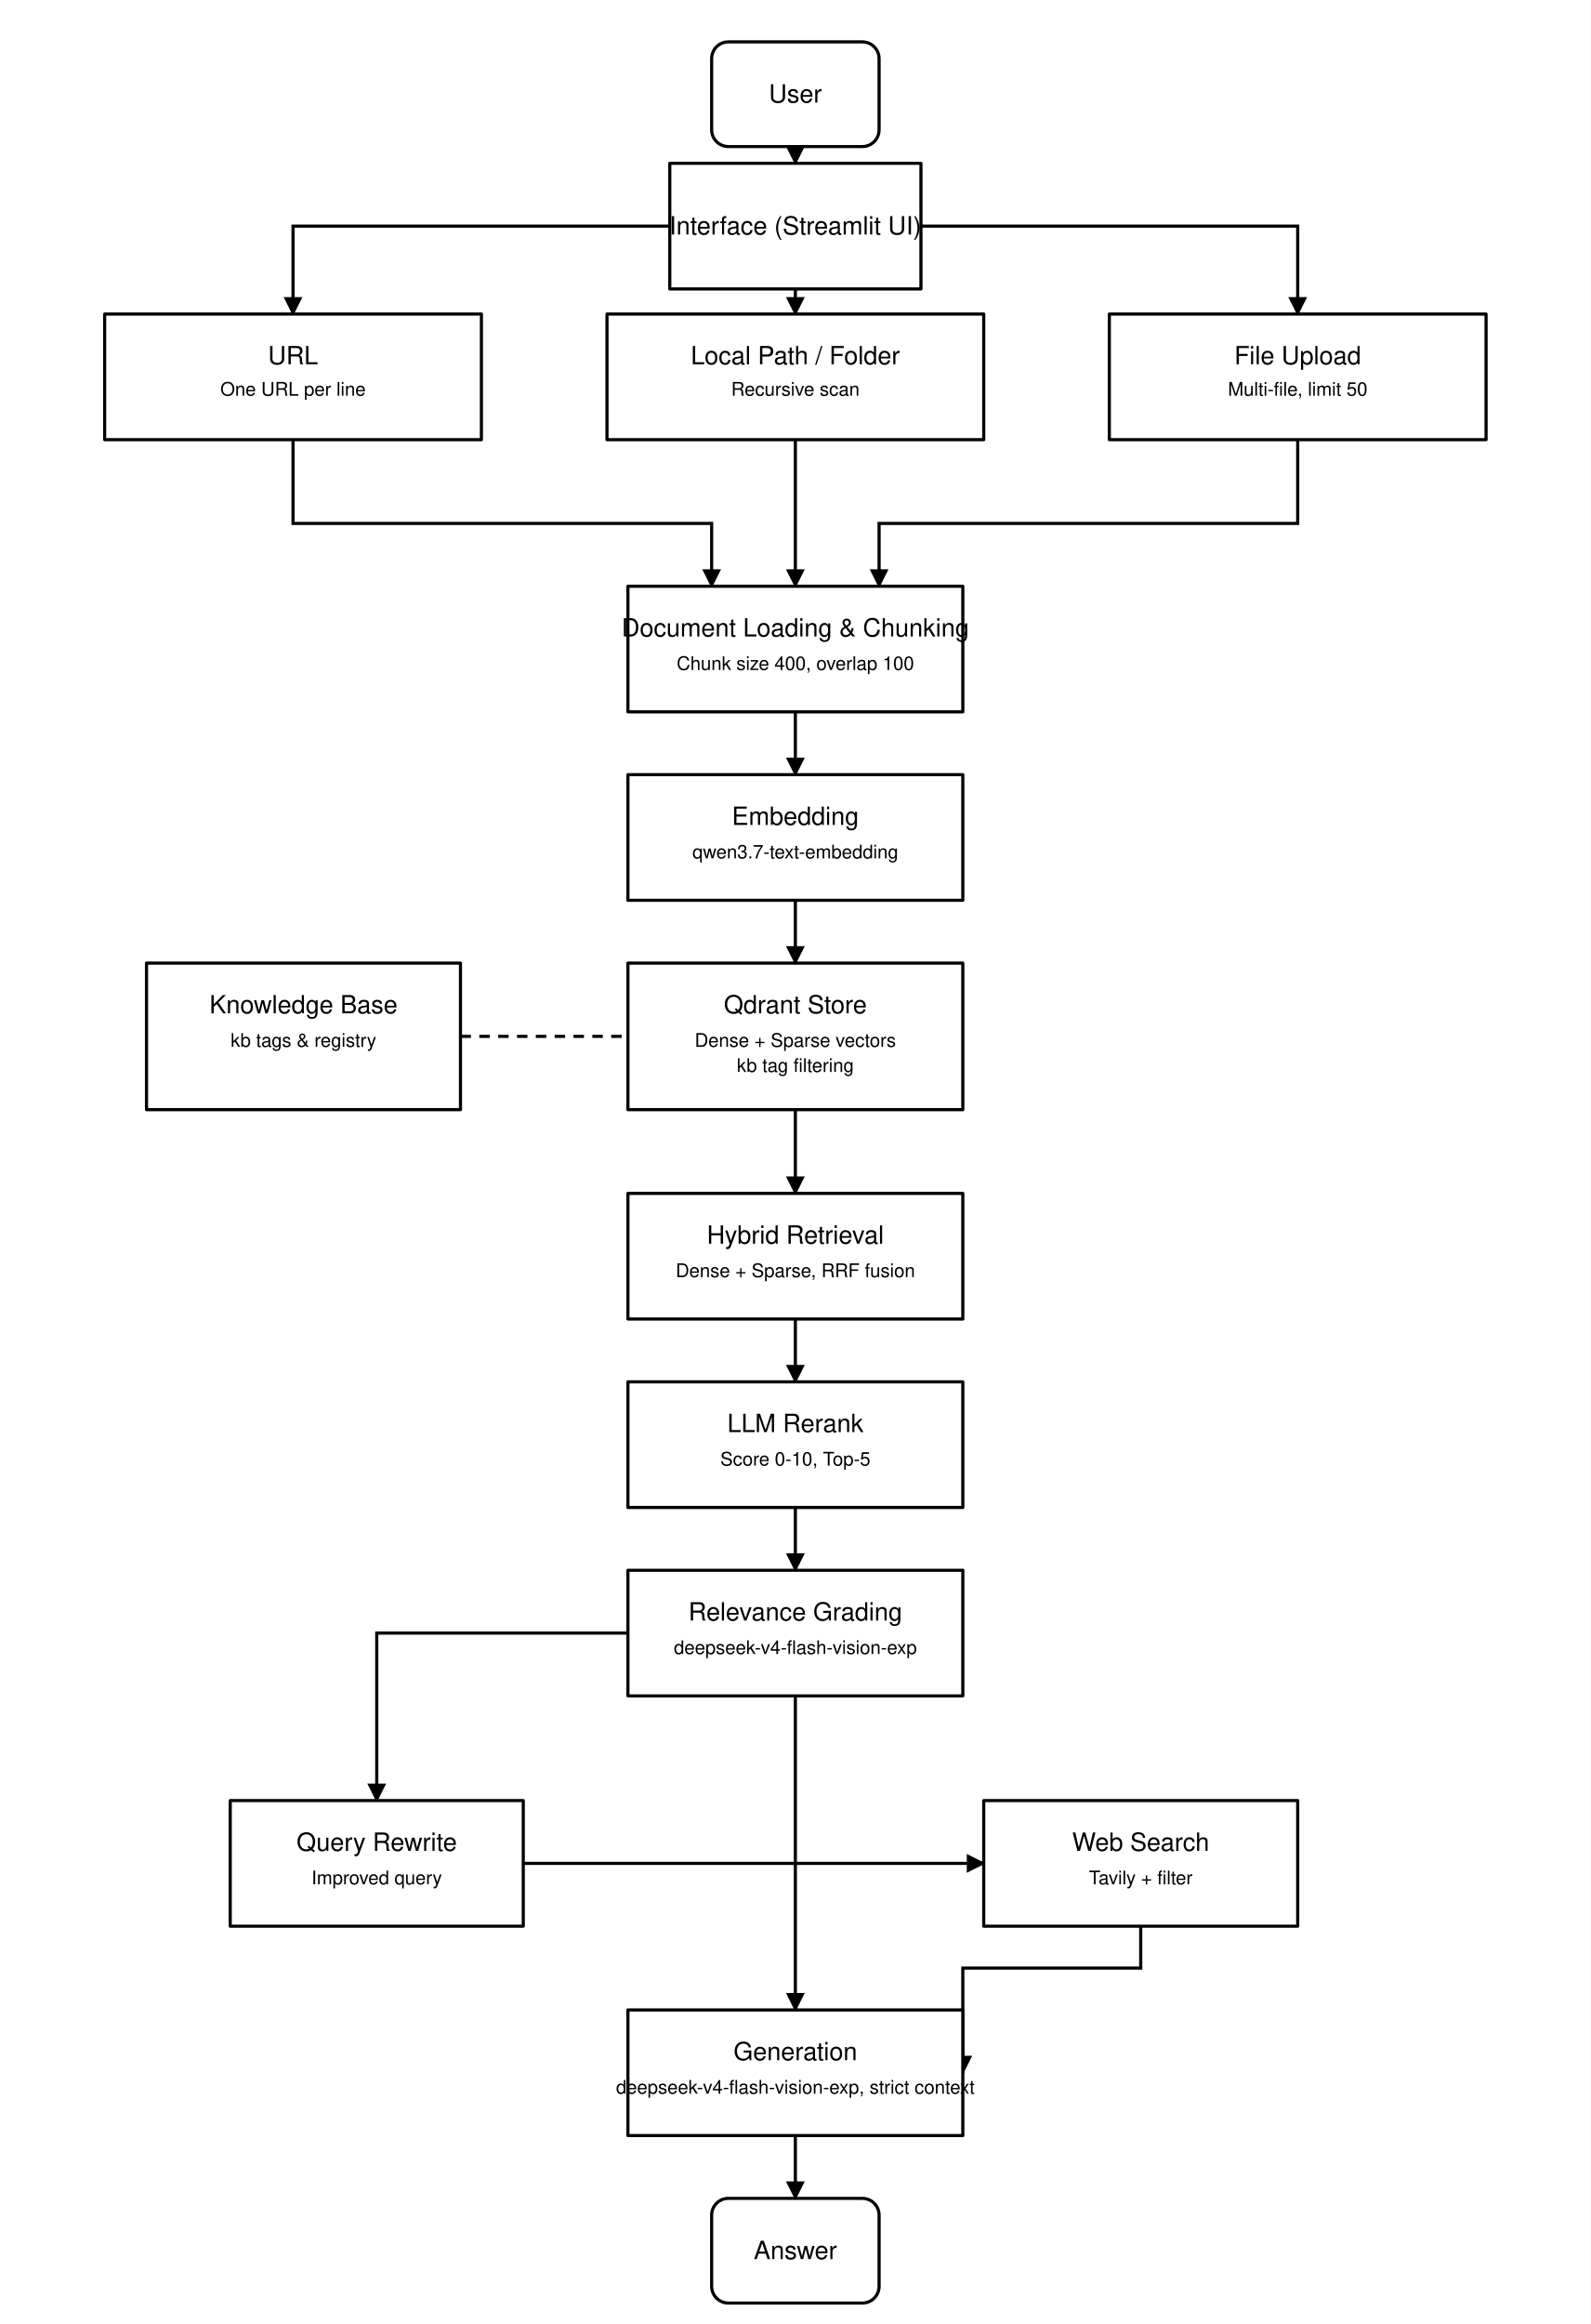
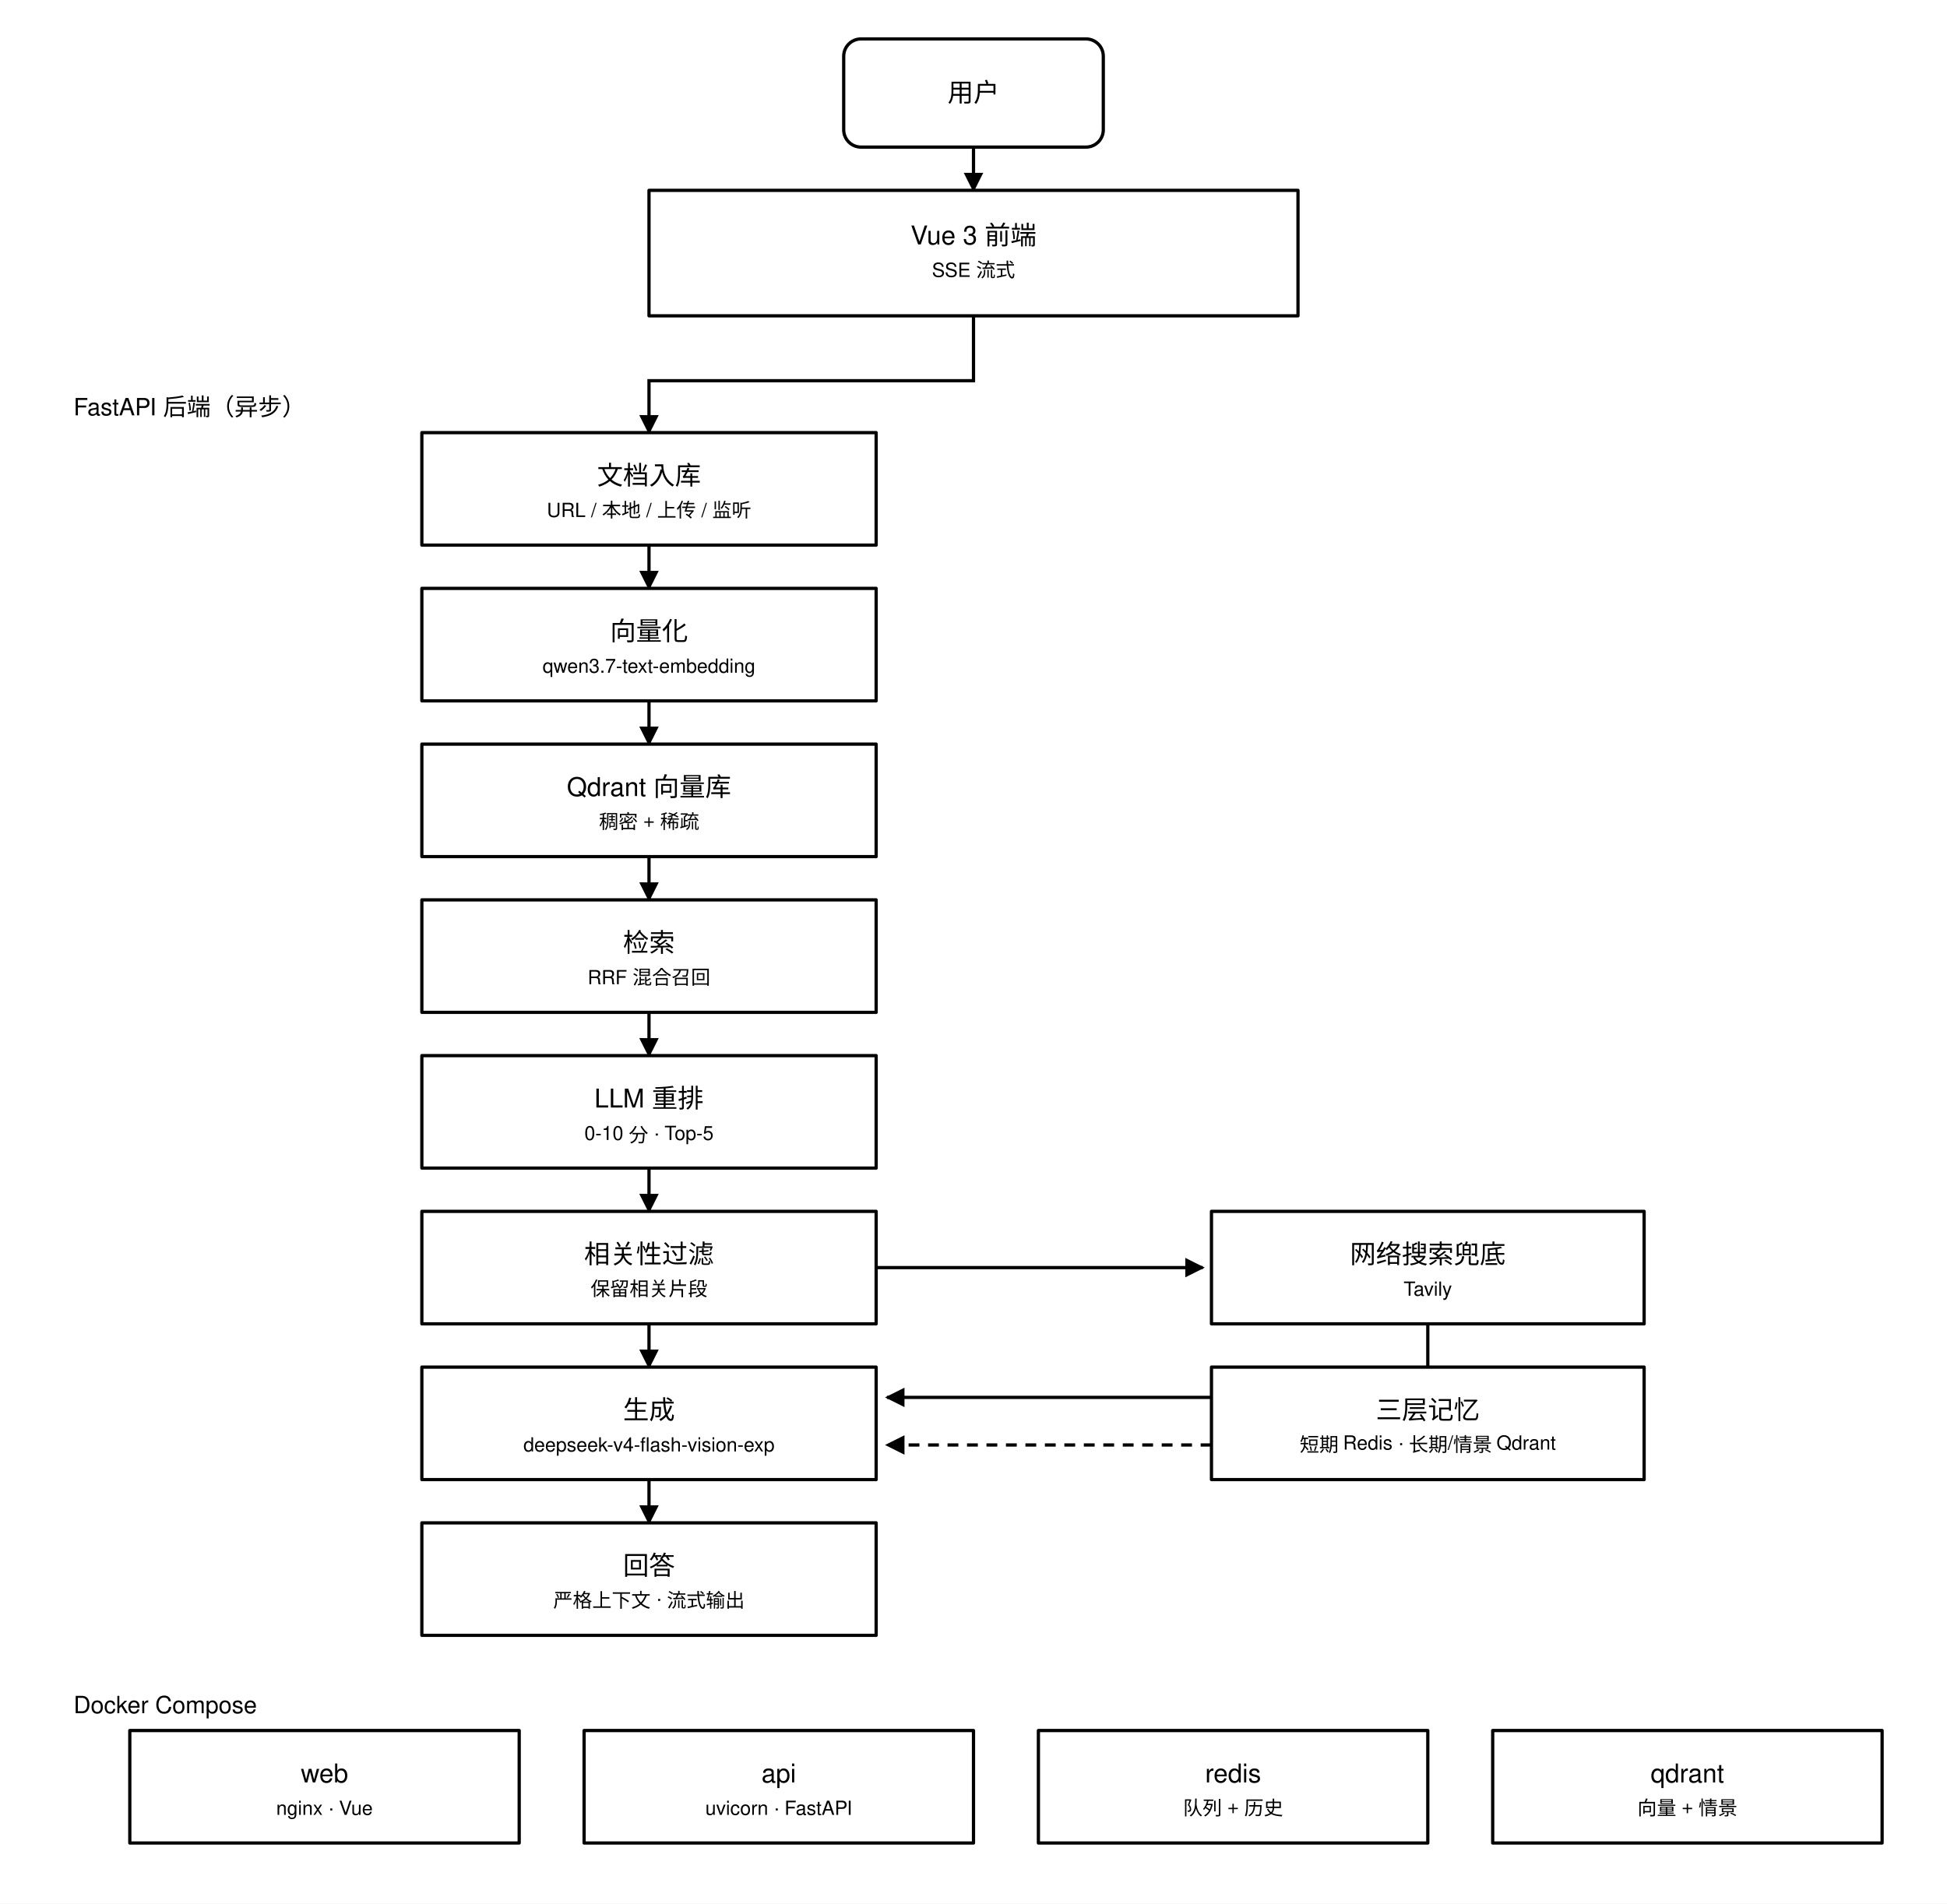
- <svg xmlns="http://www.w3.org/2000/svg" width="760" height="1110" viewBox="0 0 760 1110" font-family="Helvetica, Arial, sans-serif">
+ <svg xmlns="http://www.w3.org/2000/svg" width="900" height="880" viewBox="0 0 900 880" font-family="Helvetica, Arial, 'Microsoft YaHei', 'PingFang SC', sans-serif">
  <defs>
    <marker id="arrow" viewBox="0 0 10 10" refX="9" refY="5" markerWidth="6" markerHeight="6" orient="auto-start-reverse">
      <path d="M 0 0 L 10 5 L 0 10 z" fill="#000000" />
    </marker>
  </defs>
-   <rect width="760" height="1110" fill="#ffffff" />
+   <rect width="900" height="880" fill="#ffffff" />
  <g fill="none" stroke="#000000" stroke-width="1.5" marker-end="url(#arrow)">
-     <path d="M 380 70 L 380 78" />
-     <path d="M 320 108 L 140 108 L 140 150" />
-     <path d="M 380 138 L 380 150" />
-     <path d="M 440 108 L 620 108 L 620 150" />
-     <path d="M 140 210 L 140 250 L 340 250 L 340 280" />
-     <path d="M 380 210 L 380 280" />
-     <path d="M 620 210 L 620 250 L 420 250 L 420 280" />
-     <path d="M 380 340 L 380 370" />
-     <path d="M 380 430 L 380 460" />
-     <path d="M 380 530 L 380 570" />
-     <path d="M 380 630 L 380 660" />
-     <path d="M 380 720 L 380 750" />
-     <path d="M 300 780 L 180 780 L 180 860" />
-     <path d="M 380 810 L 380 960" />
-     <path d="M 250 890 L 470 890" />
-     <path d="M 545 920 L 545 940 L 460 940 L 460 990" />
-     <path d="M 380 1020 L 380 1050" />
+     <path d="M 450 68 L 450 88" />
+     <path d="M 450 146 L 450 176 L 300 176 L 300 200" />
+     <path d="M 300 252 L 300 272" />
+     <path d="M 300 324 L 300 344" />
+     <path d="M 300 396 L 300 416" />
+     <path d="M 300 468 L 300 488" />
+     <path d="M 300 540 L 300 560" />
+     <path d="M 300 612 L 300 632" />
+     <path d="M 300 684 L 300 704" />
+     <path d="M 405 586 L 556 586" />
+     <path d="M 660 612 L 660 646 L 410 646" />
  </g>
-   <path d="M 220 495 L 300 495" fill="none" stroke="#000000" stroke-width="1.5" stroke-dasharray="5,4" />
+   <g fill="none" stroke="#000000" stroke-width="1.5" stroke-dasharray="5,4">
+     <path d="M 560 668 L 410 668" marker-end="url(#arrow)" />
+   </g>
  <g stroke="#000000" stroke-width="1.5" fill="#ffffff" stroke-linejoin="round">
-     <rect x="340" y="20" width="80" height="50" rx="8" />
-     <rect x="320" y="78" width="120" height="60" />
-     <rect x="50" y="150" width="180" height="60" />
-     <rect x="290" y="150" width="180" height="60" />
-     <rect x="530" y="150" width="180" height="60" />
-     <rect x="300" y="280" width="160" height="60" />
-     <rect x="300" y="370" width="160" height="60" />
-     <rect x="300" y="460" width="160" height="70" />
-     <rect x="70" y="460" width="150" height="70" />
-     <rect x="300" y="570" width="160" height="60" />
-     <rect x="300" y="660" width="160" height="60" />
-     <rect x="300" y="750" width="160" height="60" />
-     <rect x="110" y="860" width="140" height="60" />
-     <rect x="470" y="860" width="150" height="60" />
-     <rect x="300" y="960" width="160" height="60" />
-     <rect x="340" y="1050" width="80" height="50" rx="8" />
+     <rect x="390" y="18" width="120" height="50" rx="8" />
+     <rect x="300" y="88" width="300" height="58" />
+     <rect x="195" y="200" width="210" height="52" />
+     <rect x="195" y="272" width="210" height="52" />
+     <rect x="195" y="344" width="210" height="52" />
+     <rect x="195" y="416" width="210" height="52" />
+     <rect x="195" y="488" width="210" height="52" />
+     <rect x="195" y="560" width="210" height="52" />
+     <rect x="195" y="632" width="210" height="52" />
+     <rect x="195" y="704" width="210" height="52" />
+     <rect x="560" y="560" width="200" height="52" />
+     <rect x="560" y="632" width="200" height="52" />
+     <rect x="60" y="800" width="180" height="52" />
+     <rect x="270" y="800" width="180" height="52" />
+     <rect x="480" y="800" width="180" height="52" />
+     <rect x="690" y="800" width="180" height="52" />
  </g>
  <g fill="#000000" text-anchor="middle">
-     <text x="380" y="49" font-size="12">User</text>
-     <text x="380" y="112" font-size="12">Interface (Streamlit UI)</text>
-     <text x="140" y="174" font-size="12">URL</text>
-     <text x="140" y="189" font-size="9">One URL per line</text>
-     <text x="380" y="174" font-size="12">Local Path / Folder</text>
-     <text x="380" y="189" font-size="9">Recursive scan</text>
-     <text x="620" y="174" font-size="12">File Upload</text>
-     <text x="620" y="189" font-size="9">Multi-file, limit 50</text>
-     <text x="380" y="304" font-size="12">Document Loading &amp; Chunking</text>
-     <text x="380" y="320" font-size="9">Chunk size 400, overlap 100</text>
-     <text x="380" y="394" font-size="12">Embedding</text>
-     <text x="380" y="410" font-size="9">qwen3.7-text-embedding</text>
-     <text x="380" y="484" font-size="12">Qdrant Store</text>
-     <text x="380" y="500" font-size="9">Dense + Sparse vectors</text>
-     <text x="380" y="512" font-size="9">kb tag filtering</text>
-     <text x="145" y="484" font-size="12">Knowledge Base</text>
-     <text x="145" y="500" font-size="9">kb tags &amp; registry</text>
-     <text x="380" y="594" font-size="12">Hybrid Retrieval</text>
-     <text x="380" y="610" font-size="9">Dense + Sparse, RRF fusion</text>
-     <text x="380" y="684" font-size="12">LLM Rerank</text>
-     <text x="380" y="700" font-size="9">Score 0-10, Top-5</text>
-     <text x="380" y="774" font-size="12">Relevance Grading</text>
-     <text x="380" y="790" font-size="9">deepseek-v4-flash-vision-exp</text>
-     <text x="180" y="884" font-size="12">Query Rewrite</text>
-     <text x="180" y="900" font-size="9">Improved query</text>
-     <text x="545" y="884" font-size="12">Web Search</text>
-     <text x="545" y="900" font-size="9">Tavily + filter</text>
-     <text x="380" y="984" font-size="12">Generation</text>
-     <text x="380" y="1000" font-size="9">deepseek-v4-flash-vision-exp, strict context</text>
-     <text x="380" y="1079" font-size="12">Answer</text>
+     <text x="450" y="47" font-size="12">用户</text>
+     <text x="450" y="113" font-size="12">Vue 3 前端</text>
+     <text x="450" y="128" font-size="9">SSE 流式</text>
+     <text x="300" y="224" font-size="12">文档入库</text>
+     <text x="300" y="239" font-size="9">URL / 本地 / 上传 / 监听</text>
+     <text x="300" y="296" font-size="12">向量化</text>
+     <text x="300" y="311" font-size="9">qwen3.7-text-embedding</text>
+     <text x="300" y="368" font-size="12">Qdrant 向量库</text>
+     <text x="300" y="383" font-size="9">稠密 + 稀疏</text>
+     <text x="300" y="440" font-size="12">检索</text>
+     <text x="300" y="455" font-size="9">RRF 混合召回</text>
+     <text x="300" y="512" font-size="12">LLM 重排</text>
+     <text x="300" y="527" font-size="9">0-10 分 · Top-5</text>
+     <text x="300" y="584" font-size="12">相关性过滤</text>
+     <text x="300" y="599" font-size="9">保留相关片段</text>
+     <text x="300" y="656" font-size="12">生成</text>
+     <text x="300" y="671" font-size="9">deepseek-v4-flash-vision-exp</text>
+     <text x="300" y="728" font-size="12">回答</text>
+     <text x="300" y="743" font-size="9">严格上下文 · 流式输出</text>
+     <text x="660" y="584" font-size="12">网络搜索兜底</text>
+     <text x="660" y="599" font-size="9">Tavily</text>
+     <text x="660" y="656" font-size="12">三层记忆</text>
+     <text x="660" y="671" font-size="9">短期 Redis · 长期/情景 Qdrant</text>
+     <text x="150" y="824" font-size="12">web</text>
+     <text x="150" y="839" font-size="9">nginx · Vue</text>
+     <text x="360" y="824" font-size="12">api</text>
+     <text x="360" y="839" font-size="9">uvicorn · FastAPI</text>
+     <text x="570" y="824" font-size="12">redis</text>
+     <text x="570" y="839" font-size="9">队列 + 历史</text>
+     <text x="780" y="824" font-size="12">qdrant</text>
+     <text x="780" y="839" font-size="9">向量 + 情景</text>
  </g>
+   <text x="34" y="192" text-anchor="start" fill="#000000" font-size="11">FastAPI 后端（异步）</text>
+   <text x="34" y="792" text-anchor="start" fill="#000000" font-size="11">Docker Compose</text>
</svg>
